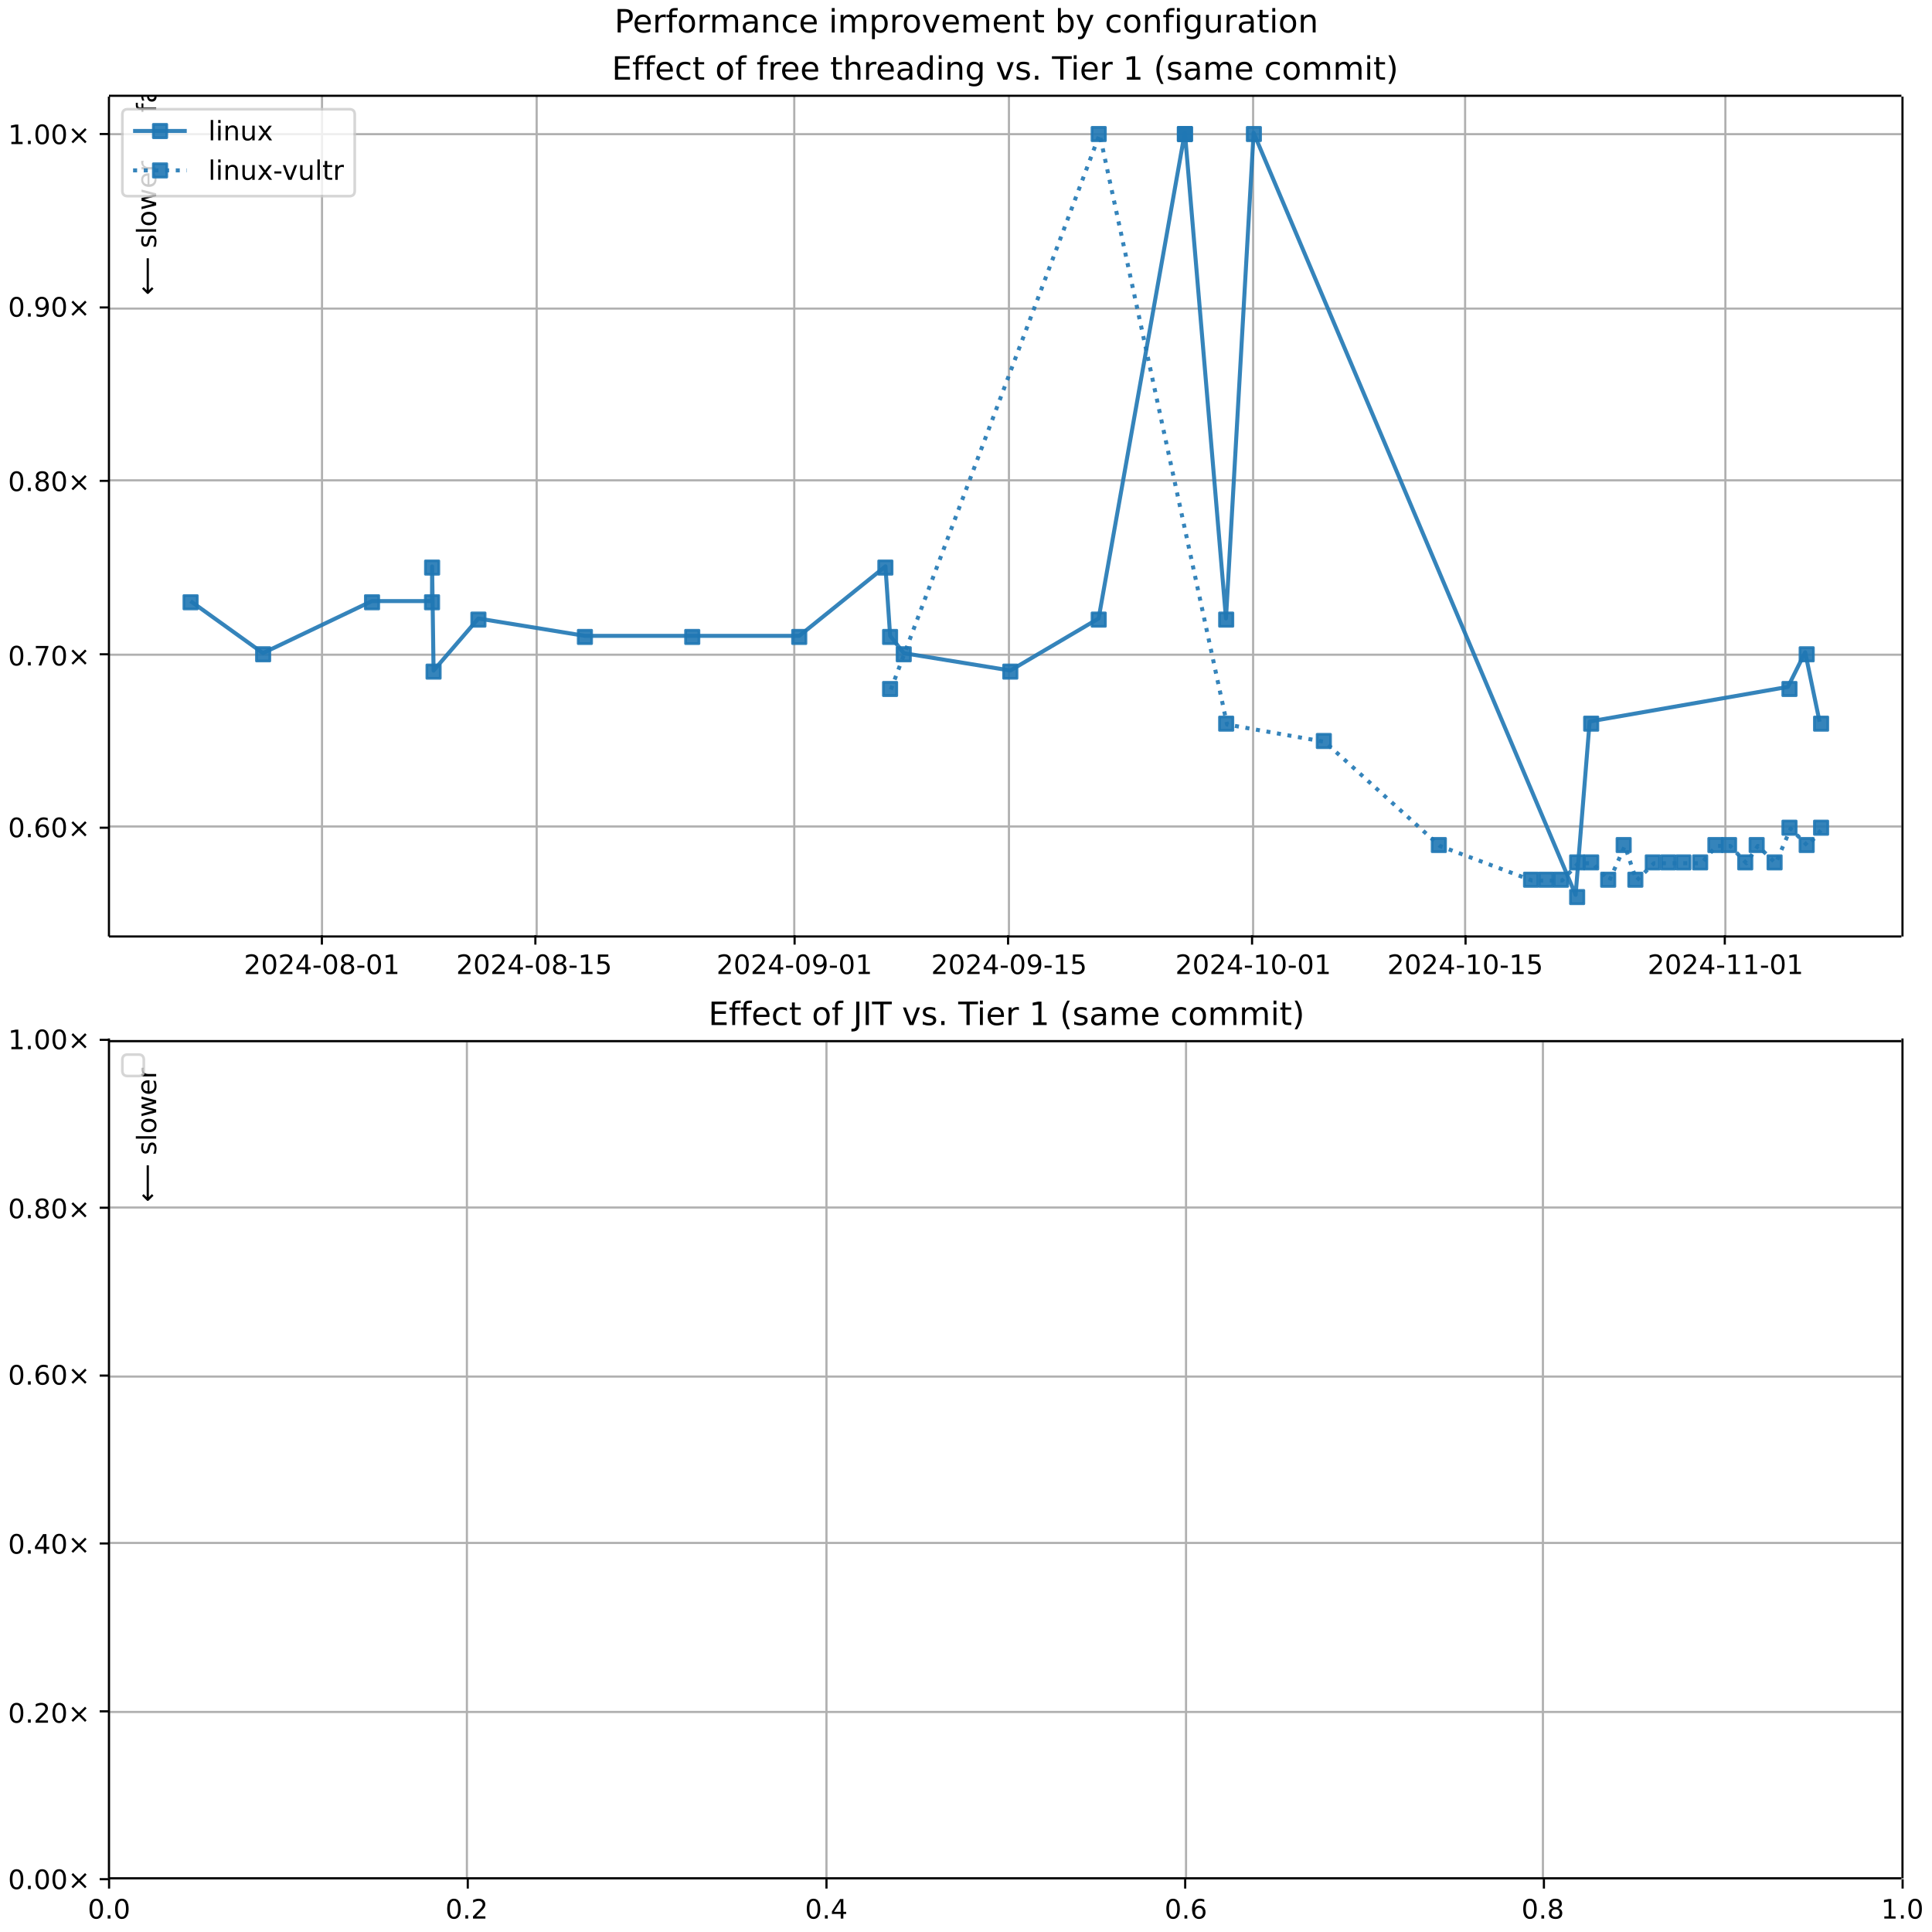
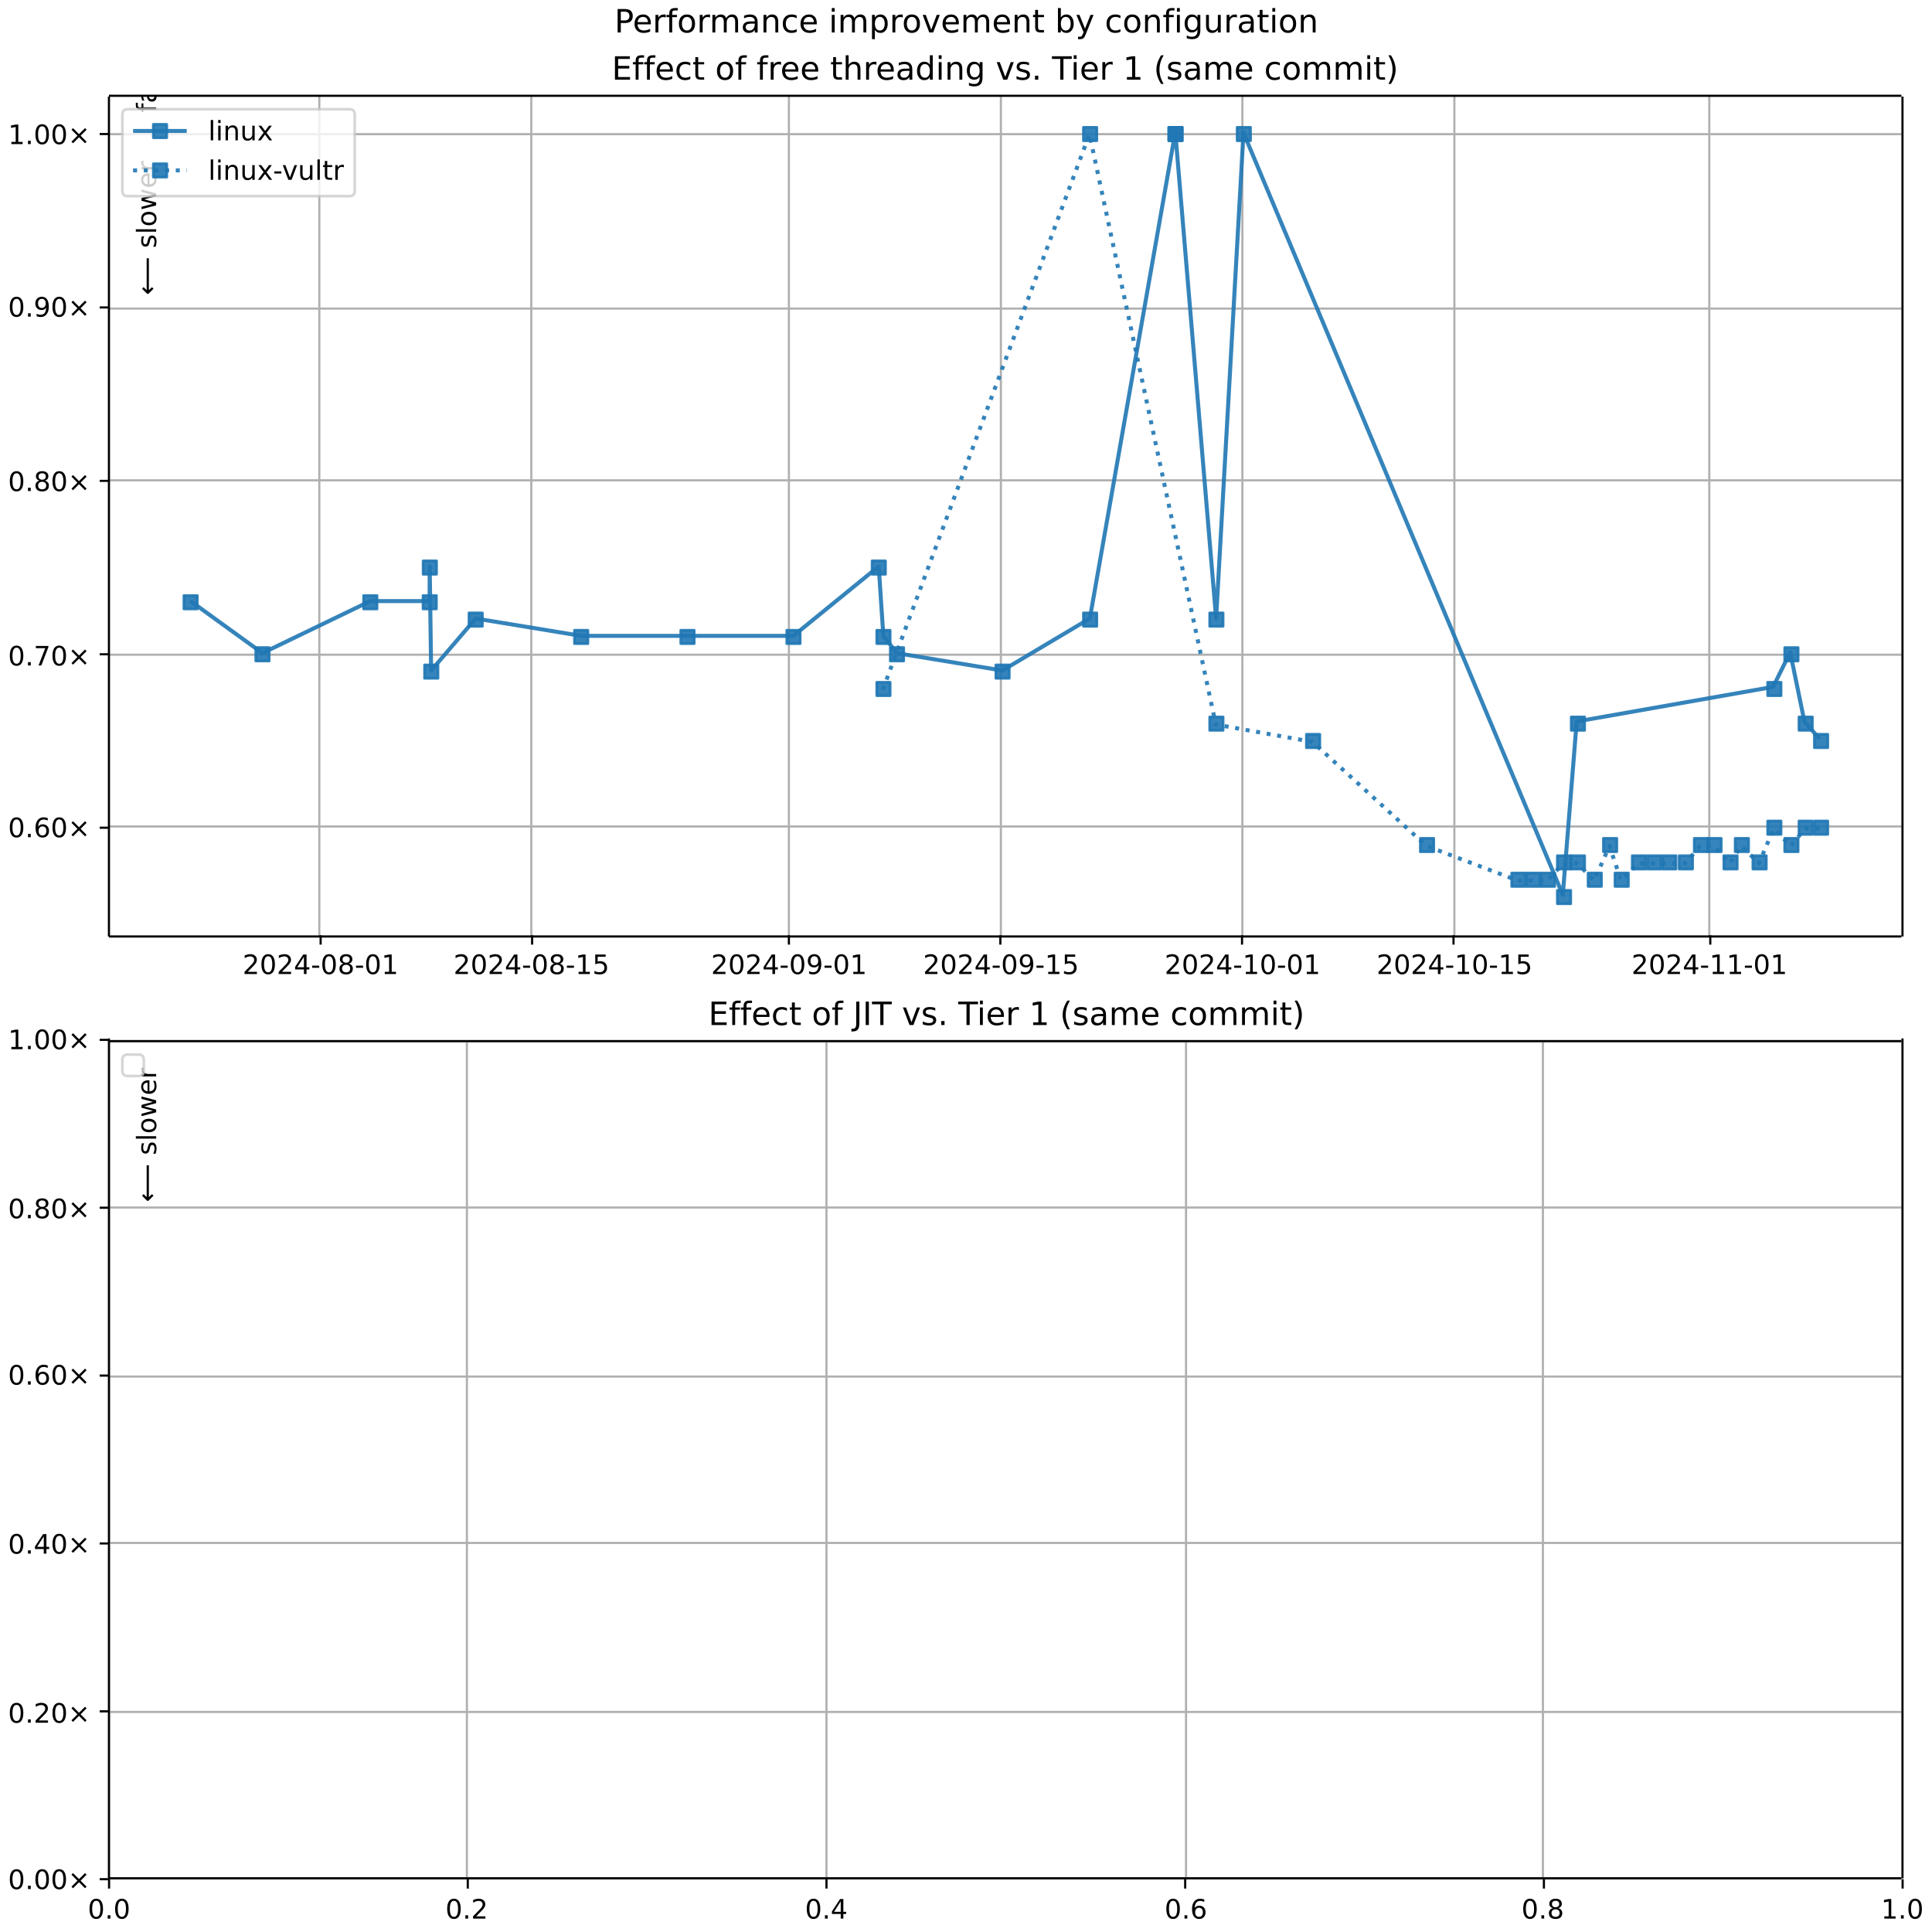
<svg xmlns="http://www.w3.org/2000/svg" xmlns:xlink="http://www.w3.org/1999/xlink" width="720pt" height="720pt" version="1.1" viewBox="0 0 720 720">
  <defs>
    <style type="text/css">*{stroke-linejoin: round; stroke-linecap: butt}</style>
  </defs>
  <path d="m0 720h720v-720h-720z" fill="#fff" />
  <path d="m40.6 349h668v-313h-668z" fill="#fff" />
-   <path d="m120 349v-313" clip-path="url(#d)" fill="none" stroke="#b0b0b0" stroke-linecap="square" stroke-width=".8" />
+   <path d="m119 349v-313" clip-path="url(#d)" fill="none" stroke="#b0b0b0" stroke-linecap="square" stroke-width=".8" />
  <defs>
    <path id="j" d="m0 0v3.5" stroke="#000" stroke-width=".8" />
  </defs>
-   <use x="119.955" y="348.529" stroke="#000000" stroke-width=".8" xlink:href="#j" />
-   <g transform="translate(90.9 363) scale(.1 -.1)">
+   <use x="119.493" y="348.529" stroke="#000000" stroke-width=".8" xlink:href="#j" />
+   <g transform="translate(90.4 363) scale(.1 -.1)">
    <defs>
      <path id="f" transform="scale(.0156)" d="m1228 531h2203v-531h-2962v531q359 372 979 998 621 627 780 809 303 340 423 576 121 236 121 464 0 372-261 606-261 235-680 235-297 0-627-103-329-103-704-313v638q381 153 712 231 332 78 607 78 725 0 1156-363 431-362 431-968 0-288-108-546-107-257-392-607-78-91-497-524-418-433-1181-1211z" />
      <path id="b" transform="scale(.0156)" d="m2034 4250q-487 0-733-480-245-479-245-1442 0-959 245-1439 246-480 733-480 491 0 736 480 246 480 246 1439 0 963-246 1442-245 480-736 480zm0 500q785 0 1199-621 414-620 414-1801 0-1178-414-1799-414-620-1199-620-784 0-1198 620-414 621-414 1799 0 1181 414 1801 414 621 1198 621z" />
      <path id="s" transform="scale(.0156)" d="m2419 4116-1594-2491h1594v2491zm-166 550h794v-3041h666v-525h-666v-1100h-628v1100h-2106v609l1940 2957z" />
      <path id="h" transform="scale(.0156)" d="m313 2009h1684v-512h-1684v512z" />
      <path id="y" transform="scale(.0156)" d="m2034 2216q-450 0-708-241-257-241-257-662 0-422 257-663 258-241 708-241t709 242q260 243 260 662 0 421-258 662-257 241-711 241zm-631 268q-406 100-633 378-226 279-226 679 0 559 398 884 399 325 1092 325 697 0 1094-325t397-884q0-400-227-679-226-278-629-378 456-106 710-416 255-309 255-755 0-679-414-1042-414-362-1186-362-771 0-1186 362-414 363-414 1042 0 446 256 755 257 310 713 416zm-231 997q0-362 226-565 227-203 636-203 407 0 636 203 230 203 230 565 0 363-230 566-229 203-636 203-409 0-636-203-226-203-226-566z" />
      <path id="g" transform="scale(.0156)" d="m794 531h1031v3560l-1122-225v575l1116 225h631v-4135h1031v-531h-2687v531z" />
    </defs>
    <use xlink:href="#f" />
    <use x="63.623" xlink:href="#b" />
    <use x="127.246" xlink:href="#f" />
    <use x="190.869" xlink:href="#s" />
    <use x="254.492" xlink:href="#h" />
    <use x="290.576" xlink:href="#b" />
    <use x="354.199" xlink:href="#y" />
    <use x="417.822" xlink:href="#h" />
    <use x="453.906" xlink:href="#b" />
    <use x="517.529" xlink:href="#g" />
  </g>
-   <path d="m200 349v-313" clip-path="url(#d)" fill="none" stroke="#b0b0b0" stroke-linecap="square" stroke-width=".8" />
-   <use x="199.515" y="348.529" stroke="#000000" stroke-width=".8" xlink:href="#j" />
-   <g transform="translate(170 363) scale(.1 -.1)">
+   <path d="m198 349v-313" clip-path="url(#d)" fill="none" stroke="#b0b0b0" stroke-linecap="square" stroke-width=".8" />
+   <use x="198.301" y="348.529" stroke="#000000" stroke-width=".8" xlink:href="#j" />
+   <g transform="translate(169 363) scale(.1 -.1)">
    <defs>
      <path id="ae" transform="scale(.0156)" d="m691 4666h2478v-532h-1900v-1143q137 47 274 70 138 23 276 23 781 0 1237-428 457-428 457-1159 0-753-469-1171-469-417-1322-417-294 0-599 50-304 50-629 150v635q281-153 581-228t634-75q541 0 856 284 316 284 316 772 0 487-316 771-315 285-856 285-253 0-505-56-251-56-513-175v2344z" />
    </defs>
    <use xlink:href="#f" />
    <use x="63.623" xlink:href="#b" />
    <use x="127.246" xlink:href="#f" />
    <use x="190.869" xlink:href="#s" />
    <use x="254.492" xlink:href="#h" />
    <use x="290.576" xlink:href="#b" />
    <use x="354.199" xlink:href="#y" />
    <use x="417.822" xlink:href="#h" />
    <use x="453.906" xlink:href="#g" />
    <use x="517.529" xlink:href="#ae" />
  </g>
-   <path d="m296 349v-313" clip-path="url(#d)" fill="none" stroke="#b0b0b0" stroke-linecap="square" stroke-width=".8" />
-   <use x="296.124" y="348.529" stroke="#000000" stroke-width=".8" xlink:href="#j" />
-   <g transform="translate(267 363) scale(.1 -.1)">
+   <path d="m294 349v-313" clip-path="url(#d)" fill="none" stroke="#b0b0b0" stroke-linecap="square" stroke-width=".8" />
+   <use x="293.996" y="348.529" stroke="#000000" stroke-width=".8" xlink:href="#j" />
+   <g transform="translate(265 363) scale(.1 -.1)">
    <defs>
      <path id="ac" transform="scale(.0156)" d="m703 97v575q238-113 481-172 244-59 479-59 625 0 954 420 330 420 377 1277-181-269-460-413-278-144-615-144-700 0-1108 423-408 424-408 1159 0 718 425 1152 425 435 1131 435 810 0 1236-621 427-620 427-1801 0-1103-524-1761-523-658-1407-658-238 0-482 47-243 47-506 141zm1256 1978q425 0 673 290 249 291 249 798 0 503-249 795-248 292-673 292t-673-292-248-795q0-507 248-798 248-290 673-290z" />
    </defs>
    <use xlink:href="#f" />
    <use x="63.623" xlink:href="#b" />
    <use x="127.246" xlink:href="#f" />
    <use x="190.869" xlink:href="#s" />
    <use x="254.492" xlink:href="#h" />
    <use x="290.576" xlink:href="#b" />
    <use x="354.199" xlink:href="#ac" />
    <use x="417.822" xlink:href="#h" />
    <use x="453.906" xlink:href="#b" />
    <use x="517.529" xlink:href="#g" />
  </g>
-   <path d="m376 349v-313" clip-path="url(#d)" fill="none" stroke="#b0b0b0" stroke-linecap="square" stroke-width=".8" />
-   <use x="375.684" y="348.529" stroke="#000000" stroke-width=".8" xlink:href="#j" />
-   <g transform="translate(347 363) scale(.1 -.1)">
+   <path d="m373 349v-313" clip-path="url(#d)" fill="none" stroke="#b0b0b0" stroke-linecap="square" stroke-width=".8" />
+   <use x="372.804" y="348.529" stroke="#000000" stroke-width=".8" xlink:href="#j" />
+   <g transform="translate(344 363) scale(.1 -.1)">
    <use xlink:href="#f" />
    <use x="63.623" xlink:href="#b" />
    <use x="127.246" xlink:href="#f" />
    <use x="190.869" xlink:href="#s" />
    <use x="254.492" xlink:href="#h" />
    <use x="290.576" xlink:href="#b" />
    <use x="354.199" xlink:href="#ac" />
    <use x="417.822" xlink:href="#h" />
    <use x="453.906" xlink:href="#g" />
    <use x="517.529" xlink:href="#ae" />
  </g>
-   <path d="m467 349v-313" clip-path="url(#d)" fill="none" stroke="#b0b0b0" stroke-linecap="square" stroke-width=".8" />
-   <use x="466.61" y="348.529" stroke="#000000" stroke-width=".8" xlink:href="#j" />
-   <g transform="translate(438 363) scale(.1 -.1)">
+   <path d="m463 349v-313" clip-path="url(#d)" fill="none" stroke="#b0b0b0" stroke-linecap="square" stroke-width=".8" />
+   <use x="462.87" y="348.529" stroke="#000000" stroke-width=".8" xlink:href="#j" />
+   <g transform="translate(434 363) scale(.1 -.1)">
    <use xlink:href="#f" />
    <use x="63.623" xlink:href="#b" />
    <use x="127.246" xlink:href="#f" />
    <use x="190.869" xlink:href="#s" />
    <use x="254.492" xlink:href="#h" />
    <use x="290.576" xlink:href="#g" />
    <use x="354.199" xlink:href="#b" />
    <use x="417.822" xlink:href="#h" />
    <use x="453.906" xlink:href="#b" />
    <use x="517.529" xlink:href="#g" />
  </g>
-   <path d="m546 349v-313" clip-path="url(#d)" fill="none" stroke="#b0b0b0" stroke-linecap="square" stroke-width=".8" />
-   <use x="546.17" y="348.529" stroke="#000000" stroke-width=".8" xlink:href="#j" />
-   <g transform="translate(517 363) scale(.1 -.1)">
+   <path d="m542 349v-313" clip-path="url(#d)" fill="none" stroke="#b0b0b0" stroke-linecap="square" stroke-width=".8" />
+   <use x="541.678" y="348.529" stroke="#000000" stroke-width=".8" xlink:href="#j" />
+   <g transform="translate(513 363) scale(.1 -.1)">
    <use xlink:href="#f" />
    <use x="63.623" xlink:href="#b" />
    <use x="127.246" xlink:href="#f" />
    <use x="190.869" xlink:href="#s" />
    <use x="254.492" xlink:href="#h" />
    <use x="290.576" xlink:href="#g" />
    <use x="354.199" xlink:href="#b" />
    <use x="417.822" xlink:href="#h" />
    <use x="453.906" xlink:href="#g" />
    <use x="517.529" xlink:href="#ae" />
  </g>
-   <path d="m643 349v-313" clip-path="url(#d)" fill="none" stroke="#b0b0b0" stroke-linecap="square" stroke-width=".8" />
-   <use x="642.778" y="348.529" stroke="#000000" stroke-width=".8" xlink:href="#j" />
-   <g transform="translate(614 363) scale(.1 -.1)">
+   <path d="m637 349v-313" clip-path="url(#d)" fill="none" stroke="#b0b0b0" stroke-linecap="square" stroke-width=".8" />
+   <use x="637.373" y="348.529" stroke="#000000" stroke-width=".8" xlink:href="#j" />
+   <g transform="translate(608 363) scale(.1 -.1)">
    <use xlink:href="#f" />
    <use x="63.623" xlink:href="#b" />
    <use x="127.246" xlink:href="#f" />
    <use x="190.869" xlink:href="#s" />
    <use x="254.492" xlink:href="#h" />
    <use x="290.576" xlink:href="#g" />
    <use x="354.199" xlink:href="#g" />
    <use x="417.822" xlink:href="#h" />
    <use x="453.906" xlink:href="#b" />
    <use x="517.529" xlink:href="#g" />
  </g>
  <path d="m40.6 308h668" clip-path="url(#d)" fill="none" stroke="#b0b0b0" stroke-linecap="square" stroke-width=".8" />
  <defs>
    <path id="l" d="m0 0h-3.5" stroke="#000" stroke-width=".8" />
  </defs>
  <use x="40.646" y="308.46" stroke="#000000" stroke-width=".8" xlink:href="#l" />
  <g transform="translate(3 312) scale(.1 -.1)">
    <defs>
      <path id="c" transform="scale(.0156)" d="m684 794h660v-794h-660v794z" />
      <path id="ad" transform="scale(.0156)" d="m2113 2584q-425 0-674-291-248-290-248-796 0-503 248-796 249-292 674-292t673 292q248 293 248 796 0 506-248 796-248 291-673 291zm1253 1979v-575q-238 112-480 171-242 60-480 60-625 0-955-422-329-422-376-1275 184 272 462 417 279 145 613 145 703 0 1111-427 408-426 408-1160 0-719-425-1154-425-434-1131-434-810 0-1238 620-428 621-428 1799 0 1106 525 1764t1409 658q238 0 480-47t505-140z" />
      <path id="m" transform="scale(.0156)" d="m4488 3438-1429-1435 1429-1428-372-378-1435 1434-1434-1434-369 378 1425 1428-1425 1435 369 378 1434-1435 1435 1435 372-378z" />
    </defs>
    <use xlink:href="#b" />
    <use x="63.623" xlink:href="#c" />
    <use x="95.41" xlink:href="#ad" />
    <use x="159.033" xlink:href="#b" />
    <use x="222.656" xlink:href="#m" />
  </g>
  <path d="m40.6 244h668" clip-path="url(#d)" fill="none" stroke="#b0b0b0" stroke-linecap="square" stroke-width=".8" />
  <use x="40.646" y="243.833" stroke="#000000" stroke-width=".8" xlink:href="#l" />
  <g transform="translate(3 248) scale(.1 -.1)">
    <defs>
      <path id="av" transform="scale(.0156)" d="m525 4666h3e3v-269l-1694-4397h-659l1594 4134h-2241v532z" />
    </defs>
    <use xlink:href="#b" />
    <use x="63.623" xlink:href="#c" />
    <use x="95.41" xlink:href="#av" />
    <use x="159.033" xlink:href="#b" />
    <use x="222.656" xlink:href="#m" />
  </g>
  <path d="m40.6 179h668" clip-path="url(#d)" fill="none" stroke="#b0b0b0" stroke-linecap="square" stroke-width=".8" />
  <use x="40.646" y="179.205" stroke="#000000" stroke-width=".8" xlink:href="#l" />
  <g transform="translate(3 183) scale(.1 -.1)">
    <use xlink:href="#b" />
    <use x="63.623" xlink:href="#c" />
    <use x="95.41" xlink:href="#y" />
    <use x="159.033" xlink:href="#b" />
    <use x="222.656" xlink:href="#m" />
  </g>
  <path d="m40.6 115h668" clip-path="url(#d)" fill="none" stroke="#b0b0b0" stroke-linecap="square" stroke-width=".8" />
  <use x="40.646" y="114.578" stroke="#000000" stroke-width=".8" xlink:href="#l" />
  <g transform="translate(3 118) scale(.1 -.1)">
    <use xlink:href="#b" />
    <use x="63.623" xlink:href="#c" />
    <use x="95.41" xlink:href="#ac" />
    <use x="159.033" xlink:href="#b" />
    <use x="222.656" xlink:href="#m" />
  </g>
  <path d="m40.6 50h668" clip-path="url(#d)" fill="none" stroke="#b0b0b0" stroke-linecap="square" stroke-width=".8" />
  <use x="40.646" y="49.951" stroke="#000000" stroke-width=".8" xlink:href="#l" />
  <g transform="translate(3 53.7) scale(.1 -.1)">
    <use xlink:href="#g" />
    <use x="63.623" xlink:href="#c" />
    <use x="95.41" xlink:href="#b" />
    <use x="159.033" xlink:href="#b" />
    <use x="222.656" xlink:href="#m" />
  </g>
-   <path d="m71 224 27 19.4 40.6-19.4h22.4l0.036-12.9 0.541 38.8 16.7-19.4 39.7 6.46h40 39.9l32.1-25.9 1.75 25.9 5.1 6.46 39.7 6.46 32.9-19.4 32.1-181h0.06l15.3 181 10.3-181 120 284 5.23-64.6 73.9-12.9 6.42-12.9 5.37 25.9" clip-path="url(#d)" fill="none" stroke="#1f77b4" stroke-linecap="square" stroke-opacity=".9" stroke-width="1.5" />
+   <path d="m71 224 26.8 19.4 40.2-19.4h22.1l0.036-12.9 0.536 38.8 16.6-19.4 39.3 6.46h39.6 39.5l31.8-25.9 1.73 25.9 5.05 6.46 39.3 6.46 32.6-19.4 31.8-181h0.059l15.2 181 10.2-181 119 284 5.18-64.6 73.2-12.9 6.36-12.9 5.32 25.9 5.74 6.46" clip-path="url(#d)" fill="none" stroke="#1f77b4" stroke-linecap="square" stroke-opacity=".9" stroke-width="1.5" />
  <defs>
    <path id="a" d="m-2.5 2.5h5v-5h-5z" stroke="#1f77b4" stroke-opacity=".9" />
  </defs>
  <g clip-path="url(#d)" fill="#1f77b4" fill-opacity=".9" stroke="#1f77b4" stroke-opacity=".9">
    <use x="71.027" y="224.444" xlink:href="#a" />
-     <use x="98.067" y="243.833" xlink:href="#a" />
-     <use x="138.645" y="224.444" xlink:href="#a" />
-     <use x="161.002" y="224.444" xlink:href="#a" />
-     <use x="161.038" y="211.519" xlink:href="#a" />
-     <use x="161.579" y="250.295" xlink:href="#a" />
-     <use x="178.288" y="230.907" xlink:href="#a" />
-     <use x="217.977" y="237.37" xlink:href="#a" />
-     <use x="257.98" y="237.37" xlink:href="#a" />
-     <use x="297.849" y="237.37" xlink:href="#a" />
-     <use x="329.953" y="211.519" xlink:href="#a" />
-     <use x="331.702" y="237.37" xlink:href="#a" />
-     <use x="336.799" y="243.833" xlink:href="#a" />
-     <use x="376.512" y="250.295" xlink:href="#a" />
-     <use x="409.457" y="230.907" xlink:href="#a" />
-     <use x="441.555" y="49.951" xlink:href="#a" />
-     <use x="441.614" y="49.951" xlink:href="#a" />
-     <use x="456.963" y="230.907" xlink:href="#a" />
-     <use x="467.284" y="49.951" xlink:href="#a" />
-     <use x="587.755" y="334.311" xlink:href="#a" />
-     <use x="592.984" y="269.684" xlink:href="#a" />
-     <use x="666.884" y="256.758" xlink:href="#a" />
-     <use x="673.3" y="243.833" xlink:href="#a" />
-     <use x="678.666" y="269.684" xlink:href="#a" />
+     <use x="97.811" y="243.833" xlink:href="#a" />
+     <use x="138.005" y="224.444" xlink:href="#a" />
+     <use x="160.151" y="224.444" xlink:href="#a" />
+     <use x="160.187" y="211.519" xlink:href="#a" />
+     <use x="160.723" y="250.295" xlink:href="#a" />
+     <use x="177.274" y="230.907" xlink:href="#a" />
+     <use x="216.588" y="237.37" xlink:href="#a" />
+     <use x="256.212" y="237.37" xlink:href="#a" />
+     <use x="295.705" y="237.37" xlink:href="#a" />
+     <use x="327.505" y="211.519" xlink:href="#a" />
+     <use x="329.238" y="237.37" xlink:href="#a" />
+     <use x="334.287" y="243.833" xlink:href="#a" />
+     <use x="373.624" y="250.295" xlink:href="#a" />
+     <use x="406.257" y="230.907" xlink:href="#a" />
+     <use x="438.052" y="49.951" xlink:href="#a" />
+     <use x="438.111" y="49.951" xlink:href="#a" />
+     <use x="453.315" y="230.907" xlink:href="#a" />
+     <use x="463.538" y="49.951" xlink:href="#a" />
+     <use x="582.871" y="334.311" xlink:href="#a" />
+     <use x="588.05" y="269.684" xlink:href="#a" />
+     <use x="661.251" y="256.758" xlink:href="#a" />
+     <use x="667.606" y="243.833" xlink:href="#a" />
+     <use x="672.922" y="269.684" xlink:href="#a" />
+     <use x="678.666" y="276.146" xlink:href="#a" />
  </g>
  <g stroke="#1f77b4" stroke-opacity=".9">
-     <path d="m332 257 77.8-207 47.5 220 36.4 6.46 42.9 38.8 34.4 12.9h5.61 5.53l6.04-6.46h5.23l6.34 6.46 5.78-12.9 4.36 12.9 6.49-6.46h5.74 5.67 6.23l5.68-6.46h5.1l6.02 6.46 4.26-6.46 6.68 6.46 5.55-12.9 6.42 6.46 5.37-6.46" clip-path="url(#d)" fill="none" stroke-dasharray="1.5,2.475" stroke-width="1.5" />
+     <path d="m329 257 77-207 47.1 220 36 6.46 42.5 38.8 34 12.9h5.56 5.48l5.98-6.46h5.18l6.28 6.46 5.72-12.9 4.32 12.9 6.43-6.46h5.69 5.62 6.18l5.63-6.46h5.05l5.97 6.46 4.22-6.46 6.61 6.46 5.49-12.9 6.36 6.46 5.32-6.46h5.74" clip-path="url(#d)" fill="none" stroke-dasharray="1.5,2.475" stroke-width="1.5" />
    <g clip-path="url(#d)" fill="#1f77b4" fill-opacity=".9">
-       <use x="331.702" y="256.758" xlink:href="#a" />
-       <use x="409.457" y="49.951" xlink:href="#a" />
-       <use x="456.963" y="269.684" xlink:href="#a" />
-       <use x="493.354" y="276.146" xlink:href="#a" />
-       <use x="536.215" y="314.923" xlink:href="#a" />
-       <use x="570.579" y="327.848" xlink:href="#a" />
-       <use x="576.19" y="327.848" xlink:href="#a" />
-       <use x="581.719" y="327.848" xlink:href="#a" />
-       <use x="587.755" y="321.386" xlink:href="#a" />
-       <use x="592.984" y="321.386" xlink:href="#a" />
-       <use x="599.32" y="327.848" xlink:href="#a" />
-       <use x="605.095" y="314.923" xlink:href="#a" />
-       <use x="609.451" y="327.848" xlink:href="#a" />
-       <use x="615.945" y="321.386" xlink:href="#a" />
-       <use x="621.688" y="321.386" xlink:href="#a" />
-       <use x="627.361" y="321.386" xlink:href="#a" />
-       <use x="633.596" y="321.386" xlink:href="#a" />
-       <use x="639.276" y="314.923" xlink:href="#a" />
-       <use x="644.375" y="314.923" xlink:href="#a" />
-       <use x="650.399" y="321.386" xlink:href="#a" />
-       <use x="654.662" y="314.923" xlink:href="#a" />
-       <use x="661.338" y="321.386" xlink:href="#a" />
-       <use x="666.884" y="308.46" xlink:href="#a" />
-       <use x="673.3" y="314.923" xlink:href="#a" />
+       <use x="329.238" y="256.758" xlink:href="#a" />
+       <use x="406.257" y="49.951" xlink:href="#a" />
+       <use x="453.315" y="269.684" xlink:href="#a" />
+       <use x="489.361" y="276.146" xlink:href="#a" />
+       <use x="531.817" y="314.923" xlink:href="#a" />
+       <use x="565.857" y="327.848" xlink:href="#a" />
+       <use x="571.415" y="327.848" xlink:href="#a" />
+       <use x="576.892" y="327.848" xlink:href="#a" />
+       <use x="582.871" y="321.386" xlink:href="#a" />
+       <use x="588.05" y="321.386" xlink:href="#a" />
+       <use x="594.326" y="327.848" xlink:href="#a" />
+       <use x="600.046" y="314.923" xlink:href="#a" />
+       <use x="604.361" y="327.848" xlink:href="#a" />
+       <use x="610.793" y="321.386" xlink:href="#a" />
+       <use x="616.482" y="321.386" xlink:href="#a" />
+       <use x="622.102" y="321.386" xlink:href="#a" />
+       <use x="628.278" y="321.386" xlink:href="#a" />
+       <use x="633.905" y="314.923" xlink:href="#a" />
+       <use x="638.955" y="314.923" xlink:href="#a" />
+       <use x="644.922" y="321.386" xlink:href="#a" />
+       <use x="649.145" y="314.923" xlink:href="#a" />
+       <use x="655.757" y="321.386" xlink:href="#a" />
+       <use x="661.251" y="308.46" xlink:href="#a" />
+       <use x="667.606" y="314.923" xlink:href="#a" />
+       <use x="672.922" y="308.46" xlink:href="#a" />
      <use x="678.666" y="308.46" xlink:href="#a" />
    </g>
  </g>
  <path d="m40.6 349v-313" fill="none" stroke="#000" stroke-linecap="square" stroke-width=".8" />
  <path d="m709 349v-313" fill="none" stroke="#000" stroke-linecap="square" stroke-width=".8" />
  <path d="m40.6 349h668" fill="none" stroke="#000" stroke-linecap="square" stroke-width=".8" />
  <path d="m40.6 35.7h668" fill="none" stroke="#000" stroke-linecap="square" stroke-width=".8" />
  <g clip-path="url(#d)">
    <g transform="translate(58.2 42) rotate(-90) scale(.1 -.1)">
      <defs>
        <path id="n" transform="scale(.0156)" d="m2375 4863v-479h-550q-309 0-430-125-120-125-120-450v-309h947v-447h-947v-3053h-578v3053h-550v447h550v244q0 584 272 851 272 268 862 268h544z" />
        <path id="v" transform="scale(.0156)" d="m2194 1759q-697 0-966-159t-269-544q0-306 202-486 202-179 548-179 479 0 768 339t289 901v128h-572zm1147 238v-2e3h-575v531q-197-318-491-470t-719-152q-537 0-855 302-317 302-317 808 0 590 395 890 396 300 1180 300h807v57q0 397-261 614t-733 217q-300 0-585-72-284-72-546-216v532q315 122 612 182 297 61 578 61 760 0 1135-394 375-393 375-1193z" />
        <path id="t" transform="scale(.0156)" d="m2834 3397v-544q-243 125-506 187-262 63-544 63-428 0-642-131t-214-394q0-200 153-314t616-217l197-44q612-131 870-370t258-667q0-488-386-773-386-284-1061-284-281 0-586 55t-642 164v594q319-166 628-249 309-82 613-82 406 0 624 139 219 139 219 392 0 234-158 359-157 125-692 241l-200 47q-534 112-772 345-237 233-237 639 0 494 350 762 350 269 994 269 318 0 599-47 282-46 519-140z" />
        <path id="o" transform="scale(.0156)" d="m1172 4494v-994h1184v-447h-1184v-1900q0-428 117-550t477-122h590v-481h-590q-666 0-919 248-253 249-253 905v1900h-422v447h422v994h578z" />
        <path id="e" transform="scale(.0156)" d="m3597 1894v-281h-2644q38-594 358-905t892-311q331 0 642 81t618 244v-544q-310-131-635-200t-659-69q-838 0-1327 487-489 488-489 1320 0 859 464 1363 464 505 1252 505 706 0 1117-455 411-454 411-1235zm-575 169q-6 471-264 752-258 282-683 282-481 0-770-272t-333-766l2050 4z" />
        <path id="k" transform="scale(.0156)" d="m2631 2963q-97 56-211 82-114 27-251 27-488 0-749-317t-261-911v-1844h-578v3500h578v-544q182 319 472 473 291 155 707 155 59 0 131-8 72-7 159-23l3-590z" />
        <path id="al" transform="scale(.0156)" d="m8863 2147v-281l-1229-1228-375 375 729 728h-7622v531h7622l-729 728 375 375 1229-1228z" />
      </defs>
      <use xlink:href="#n" />
      <use x="35.205" xlink:href="#v" />
      <use x="96.484" xlink:href="#t" />
      <use x="148.584" xlink:href="#o" />
      <use x="187.793" xlink:href="#e" />
      <use x="249.316" xlink:href="#k" />
      <use x="290.43" xlink:href="#DejaVuSans-20" />
      <use x="322.217" xlink:href="#al" />
    </g>
  </g>
  <g clip-path="url(#d)">
    <g transform="translate(58.2 110) rotate(-90) scale(.1 -.1)">
      <defs>
        <path id="am" transform="scale(.0156)" d="m313 1866v281l1228 1228 375-375-728-728h7621v-531h-7621l728-728-375-375-1228 1228z" />
        <path id="x" transform="scale(.0156)" d="m603 4863h575v-4863h-575v4863z" />
        <path id="p" transform="scale(.0156)" d="m1959 3097q-462 0-731-361t-269-989 267-989q268-361 733-361 460 0 728 362 269 363 269 988 0 622-269 986-268 364-728 364zm0 487q750 0 1178-488 429-487 429-1349 0-859-429-1349-428-489-1178-489-753 0-1180 489-426 490-426 1349 0 862 426 1349 427 488 1180 488z" />
        <path id="ag" transform="scale(.0156)" d="m269 3500h575l719-2731 715 2731h678l719-2731 716 2731h575l-916-3500h-678l-753 2869-756-2869h-679l-915 3500z" />
      </defs>
      <use xlink:href="#am" />
      <use x="143.359" xlink:href="#DejaVuSans-20" />
      <use x="175.146" xlink:href="#t" />
      <use x="227.246" xlink:href="#x" />
      <use x="255.029" xlink:href="#p" />
      <use x="316.211" xlink:href="#ag" />
      <use x="397.998" xlink:href="#e" />
      <use x="459.521" xlink:href="#k" />
    </g>
  </g>
  <g transform="translate(228 29.7) scale(.12 -.12)">
    <defs>
      <path id="ai" transform="scale(.0156)" d="m628 4666h2950v-532h-2319v-1381h2222v-531h-2222v-1691h2375v-531h-3006v4666z" />
      <path id="w" transform="scale(.0156)" d="m3122 3366v-538q-244 135-489 202t-495 67q-560 0-870-355-309-354-309-995t309-996q310-354 870-354 250 0 495 67t489 202v-532q-241-112-499-168-257-57-548-57-791 0-1257 497-465 497-465 1341 0 856 470 1346 471 491 1290 491 265 0 518-55 253-54 491-163z" />
      <path id="ap" transform="scale(.0156)" d="m3513 2113v-2113h-575v2094q0 497-194 743-194 247-581 247-466 0-735-297-269-296-269-809v-1978h-578v4863h578v-1907q207 316 486 472 280 156 646 156 603 0 912-373 310-373 310-1098z" />
      <path id="aq" transform="scale(.0156)" d="m2906 2969v1894h575v-4863h-575v525q-181-312-458-464-276-152-664-152-634 0-1033 506-398 507-398 1332t398 1331q399 506 1033 506 388 0 664-152 277-151 458-463zm-1959-1222q0-634 261-995t717-361 718 361q263 361 263 995t-263 995q-262 361-718 361t-717-361-261-995z" />
      <path id="q" transform="scale(.0156)" d="m603 3500h575v-3500h-575v3500zm0 1363h575v-729h-575v729z" />
      <path id="u" transform="scale(.0156)" d="m3513 2113v-2113h-575v2094q0 497-194 743-194 247-581 247-466 0-735-297-269-296-269-809v-1978h-578v3500h578v-544q207 316 486 472 280 156 646 156 603 0 912-373 310-373 310-1098z" />
      <path id="ah" transform="scale(.0156)" d="m2906 1791q0 625-258 968-257 344-723 344-462 0-720-344-258-343-258-968 0-622 258-966t720-344q466 0 723 344 258 344 258 966zm575-1357q0-893-397-1329-396-436-1215-436-303 0-572 45t-522 139v559q253-137 500-202 247-66 503-66 566 0 847 295t281 892v285q-178-310-456-463t-666-153q-643 0-1037 490-394 491-394 1301 0 812 394 1302 394 491 1037 491 388 0 666-153t456-462v531h575v-3066z" />
      <path id="z" transform="scale(.0156)" d="m191 3500h609l1094-2937 1094 2937h609l-1313-3500h-781l-1312 3500z" />
      <path id="ab" transform="scale(.0156)" d="m-19 4666h3947v-532h-1656v-4134h-634v4134h-1657v532z" />
      <path id="ak" transform="scale(.0156)" d="m1984 4856q-418-718-622-1422-203-703-203-1425 0-721 205-1429t620-1424h-500q-468 735-701 1444t-233 1409q0 697 231 1403 232 707 703 1444h500z" />
      <path id="r" transform="scale(.0156)" d="m3328 2828q216 388 516 572t706 184q547 0 844-383 297-382 297-1088v-2113h-578v2094q0 503-179 746-178 244-543 244-447 0-707-297-259-296-259-809v-1978h-578v2094q0 506-178 748t-550 242q-441 0-701-298-259-298-259-808v-1978h-578v3500h578v-544q197 322 472 475t653 153q382 0 649-194 267-193 395-562z" />
      <path id="aj" transform="scale(.0156)" d="m513 4856h500q468-737 701-1444 233-706 233-1403 0-700-233-1409t-701-1444h-500q415 716 620 1424t205 1429q0 722-205 1425-205 704-620 1422z" />
    </defs>
    <use xlink:href="#ai" />
    <use x="63.184" xlink:href="#n" />
    <use x="98.389" xlink:href="#n" />
    <use x="133.594" xlink:href="#e" />
    <use x="195.117" xlink:href="#w" />
    <use x="250.098" xlink:href="#o" />
    <use x="289.307" xlink:href="#DejaVuSans-20" />
    <use x="321.094" xlink:href="#p" />
    <use x="382.275" xlink:href="#n" />
    <use x="417.48" xlink:href="#DejaVuSans-20" />
    <use x="449.268" xlink:href="#n" />
    <use x="484.473" xlink:href="#k" />
    <use x="523.336" xlink:href="#e" />
    <use x="584.859" xlink:href="#e" />
    <use x="646.383" xlink:href="#DejaVuSans-20" />
    <use x="678.17" xlink:href="#o" />
    <use x="717.379" xlink:href="#ap" />
    <use x="780.758" xlink:href="#k" />
    <use x="819.621" xlink:href="#e" />
    <use x="881.145" xlink:href="#v" />
    <use x="942.424" xlink:href="#aq" />
    <use x="1005.9" xlink:href="#q" />
    <use x="1033.684" xlink:href="#u" />
    <use x="1097.062" xlink:href="#ah" />
    <use x="1160.539" xlink:href="#DejaVuSans-20" />
    <use x="1192.326" xlink:href="#z" />
    <use x="1251.506" xlink:href="#t" />
    <use x="1303.605" xlink:href="#c" />
    <use x="1335.393" xlink:href="#DejaVuSans-20" />
    <use x="1367.18" xlink:href="#ab" />
    <use x="1425.139" xlink:href="#q" />
    <use x="1452.922" xlink:href="#e" />
    <use x="1514.445" xlink:href="#k" />
    <use x="1555.559" xlink:href="#DejaVuSans-20" />
    <use x="1587.346" xlink:href="#g" />
    <use x="1650.969" xlink:href="#DejaVuSans-20" />
    <use x="1682.756" xlink:href="#ak" />
    <use x="1721.77" xlink:href="#t" />
    <use x="1773.869" xlink:href="#v" />
    <use x="1835.148" xlink:href="#r" />
    <use x="1932.561" xlink:href="#e" />
    <use x="1994.084" xlink:href="#DejaVuSans-20" />
    <use x="2025.871" xlink:href="#w" />
    <use x="2080.852" xlink:href="#p" />
    <use x="2142.033" xlink:href="#r" />
    <use x="2239.445" xlink:href="#r" />
    <use x="2336.857" xlink:href="#q" />
    <use x="2364.641" xlink:href="#o" />
    <use x="2403.85" xlink:href="#aj" />
  </g>
  <path d="m47.6 73.1h82.6q2 0 2-2v-28.4q0-2-2-2h-82.6q-2 0-2 2v28.4q0 2 2 2z" fill="#fff" opacity=".8" stroke="#ccc" />
  <path d="m49.6 48.8h10 10" fill="none" stroke="#1f77b4" stroke-linecap="square" stroke-opacity=".9" stroke-width="1.5" />
  <use x="59.646" y="48.831" fill="#1f77b4" fill-opacity=".9" stroke="#1f77b4" stroke-opacity=".9" xlink:href="#a" />
  <g transform="translate(77.6 52.3) scale(.1 -.1)">
    <defs>
      <path id="aa" transform="scale(.0156)" d="m544 1381v2119h575v-2097q0-497 193-746 194-248 582-248 465 0 735 297 271 297 271 810v1984h575v-3500h-575v538q-209-319-486-474-276-155-642-155-603 0-916 375-312 375-312 1097zm1447 2203z" />
      <path id="af" transform="scale(.0156)" d="m3513 3500-1266-1703 1331-1797h-678l-1019 1375-1018-1375h-679l1360 1831-1244 1669h678l928-1247 928 1247h679z" />
    </defs>
    <use xlink:href="#x" />
    <use x="27.783" xlink:href="#q" />
    <use x="55.566" xlink:href="#u" />
    <use x="118.945" xlink:href="#aa" />
    <use x="182.324" xlink:href="#af" />
  </g>
  <path d="m49.6 63.5h10 10" fill="none" stroke="#1f77b4" stroke-dasharray="1.5,2.475" stroke-opacity=".9" stroke-width="1.5" />
  <use x="59.646" y="63.509" fill="#1f77b4" fill-opacity=".9" stroke="#1f77b4" stroke-opacity=".9" xlink:href="#a" />
  <g transform="translate(77.6 67) scale(.1 -.1)">
    <use xlink:href="#x" />
    <use x="27.783" xlink:href="#q" />
    <use x="55.566" xlink:href="#u" />
    <use x="118.945" xlink:href="#aa" />
    <use x="182.324" xlink:href="#af" />
    <use x="241.504" xlink:href="#h" />
    <use x="274.963" xlink:href="#z" />
    <use x="334.143" xlink:href="#aa" />
    <use x="397.521" xlink:href="#x" />
    <use x="425.305" xlink:href="#o" />
    <use x="464.514" xlink:href="#k" />
  </g>
  <path d="m40.6 700h668v-313h-668z" fill="#fff" />
  <path d="m40.6 700v-313" clip-path="url(#i)" fill="none" stroke="#b0b0b0" stroke-linecap="square" stroke-width=".8" />
  <use x="40.646" y="700.322" stroke="#000000" stroke-width=".8" xlink:href="#j" />
  <g transform="translate(32.7 715) scale(.1 -.1)">
    <use xlink:href="#b" />
    <use x="63.623" xlink:href="#c" />
    <use x="95.41" xlink:href="#b" />
  </g>
  <path d="m174 700v-313" clip-path="url(#i)" fill="none" stroke="#b0b0b0" stroke-linecap="square" stroke-width=".8" />
  <use x="174.326" y="700.322" stroke="#000000" stroke-width=".8" xlink:href="#j" />
  <g transform="translate(166 715) scale(.1 -.1)">
    <use xlink:href="#b" />
    <use x="63.623" xlink:href="#c" />
    <use x="95.41" xlink:href="#f" />
  </g>
  <path d="m308 700v-313" clip-path="url(#i)" fill="none" stroke="#b0b0b0" stroke-linecap="square" stroke-width=".8" />
  <use x="308.007" y="700.322" stroke="#000000" stroke-width=".8" xlink:href="#j" />
  <g transform="translate(300 715) scale(.1 -.1)">
    <use xlink:href="#b" />
    <use x="63.623" xlink:href="#c" />
    <use x="95.41" xlink:href="#s" />
  </g>
  <path d="m442 700v-313" clip-path="url(#i)" fill="none" stroke="#b0b0b0" stroke-linecap="square" stroke-width=".8" />
  <use x="441.687" y="700.322" stroke="#000000" stroke-width=".8" xlink:href="#j" />
  <g transform="translate(434 715) scale(.1 -.1)">
    <use xlink:href="#b" />
    <use x="63.623" xlink:href="#c" />
    <use x="95.41" xlink:href="#ad" />
  </g>
  <path d="m575 700v-313" clip-path="url(#i)" fill="none" stroke="#b0b0b0" stroke-linecap="square" stroke-width=".8" />
  <use x="575.368" y="700.322" stroke="#000000" stroke-width=".8" xlink:href="#j" />
  <g transform="translate(567 715) scale(.1 -.1)">
    <use xlink:href="#b" />
    <use x="63.623" xlink:href="#c" />
    <use x="95.41" xlink:href="#y" />
  </g>
  <path d="m709 700v-313" clip-path="url(#i)" fill="none" stroke="#b0b0b0" stroke-linecap="square" stroke-width=".8" />
  <use x="709.048" y="700.322" stroke="#000000" stroke-width=".8" xlink:href="#j" />
  <g transform="translate(701 715) scale(.1 -.1)">
    <use xlink:href="#g" />
    <use x="63.623" xlink:href="#c" />
    <use x="95.41" xlink:href="#b" />
  </g>
  <path d="m40.6 700h668" clip-path="url(#i)" fill="none" stroke="#b0b0b0" stroke-linecap="square" stroke-width=".8" />
  <use x="40.646" y="700.322" stroke="#000000" stroke-width=".8" xlink:href="#l" />
  <g transform="translate(3 704) scale(.1 -.1)">
    <use xlink:href="#b" />
    <use x="63.623" xlink:href="#c" />
    <use x="95.41" xlink:href="#b" />
    <use x="159.033" xlink:href="#b" />
    <use x="222.656" xlink:href="#m" />
  </g>
  <path d="m40.6 638h668" clip-path="url(#i)" fill="none" stroke="#b0b0b0" stroke-linecap="square" stroke-width=".8" />
  <use x="40.646" y="637.762" stroke="#000000" stroke-width=".8" xlink:href="#l" />
  <g transform="translate(3 642) scale(.1 -.1)">
    <use xlink:href="#b" />
    <use x="63.623" xlink:href="#c" />
    <use x="95.41" xlink:href="#f" />
    <use x="159.033" xlink:href="#b" />
    <use x="222.656" xlink:href="#m" />
  </g>
  <path d="m40.6 575h668" clip-path="url(#i)" fill="none" stroke="#b0b0b0" stroke-linecap="square" stroke-width=".8" />
  <use x="40.646" y="575.203" stroke="#000000" stroke-width=".8" xlink:href="#l" />
  <g transform="translate(3 579) scale(.1 -.1)">
    <use xlink:href="#b" />
    <use x="63.623" xlink:href="#c" />
    <use x="95.41" xlink:href="#s" />
    <use x="159.033" xlink:href="#b" />
    <use x="222.656" xlink:href="#m" />
  </g>
  <path d="m40.6 513h668" clip-path="url(#i)" fill="none" stroke="#b0b0b0" stroke-linecap="square" stroke-width=".8" />
  <use x="40.646" y="512.644" stroke="#000000" stroke-width=".8" xlink:href="#l" />
  <g transform="translate(3 516) scale(.1 -.1)">
    <use xlink:href="#b" />
    <use x="63.623" xlink:href="#c" />
    <use x="95.41" xlink:href="#ad" />
    <use x="159.033" xlink:href="#b" />
    <use x="222.656" xlink:href="#m" />
  </g>
  <path d="m40.6 450h668" clip-path="url(#i)" fill="none" stroke="#b0b0b0" stroke-linecap="square" stroke-width=".8" />
  <use x="40.646" y="450.085" stroke="#000000" stroke-width=".8" xlink:href="#l" />
  <g transform="translate(3 454) scale(.1 -.1)">
    <use xlink:href="#b" />
    <use x="63.623" xlink:href="#c" />
    <use x="95.41" xlink:href="#y" />
    <use x="159.033" xlink:href="#b" />
    <use x="222.656" xlink:href="#m" />
  </g>
  <path d="m40.6 388h668" clip-path="url(#i)" fill="none" stroke="#b0b0b0" stroke-linecap="square" stroke-width=".8" />
  <use x="40.646" y="387.525" stroke="#000000" stroke-width=".8" xlink:href="#l" />
  <g transform="translate(3 391) scale(.1 -.1)">
    <use xlink:href="#g" />
    <use x="63.623" xlink:href="#c" />
    <use x="95.41" xlink:href="#b" />
    <use x="159.033" xlink:href="#b" />
    <use x="222.656" xlink:href="#m" />
  </g>
  <path d="m40.6 700v-313" fill="none" stroke="#000" stroke-linecap="square" stroke-width=".8" />
  <path d="m709 700v-313" fill="none" stroke="#000" stroke-linecap="square" stroke-width=".8" />
  <path d="m40.6 700h668" fill="none" stroke="#000" stroke-linecap="square" stroke-width=".8" />
  <path d="m40.6 388h668" fill="none" stroke="#000" stroke-linecap="square" stroke-width=".8" />
  <g clip-path="url(#i)">
    <g transform="translate(58.2 380) rotate(-90) scale(.1 -.1)">
      <use xlink:href="#n" />
      <use x="35.205" xlink:href="#v" />
      <use x="96.484" xlink:href="#t" />
      <use x="148.584" xlink:href="#o" />
      <use x="187.793" xlink:href="#e" />
      <use x="249.316" xlink:href="#k" />
      <use x="290.43" xlink:href="#DejaVuSans-20" />
      <use x="322.217" xlink:href="#al" />
    </g>
  </g>
  <g clip-path="url(#i)">
    <g transform="translate(58.2 448) rotate(-90) scale(.1 -.1)">
      <use xlink:href="#am" />
      <use x="143.359" xlink:href="#DejaVuSans-20" />
      <use x="175.146" xlink:href="#t" />
      <use x="227.246" xlink:href="#x" />
      <use x="255.029" xlink:href="#p" />
      <use x="316.211" xlink:href="#ag" />
      <use x="397.998" xlink:href="#e" />
      <use x="459.521" xlink:href="#k" />
    </g>
  </g>
  <g transform="translate(264 382) scale(.12 -.12)">
    <defs>
      <path id="at" transform="scale(.0156)" d="m628 4666h631v-4341q0-844-320-1225t-1030-381h-240v531h197q418 0 590 235 172 234 172 840v4341z" />
      <path id="au" transform="scale(.0156)" d="m628 4666h631v-4666h-631v4666z" />
    </defs>
    <use xlink:href="#ai" />
    <use x="63.184" xlink:href="#n" />
    <use x="98.389" xlink:href="#n" />
    <use x="133.594" xlink:href="#e" />
    <use x="195.117" xlink:href="#w" />
    <use x="250.098" xlink:href="#o" />
    <use x="289.307" xlink:href="#DejaVuSans-20" />
    <use x="321.094" xlink:href="#p" />
    <use x="382.275" xlink:href="#n" />
    <use x="417.48" xlink:href="#DejaVuSans-20" />
    <use x="449.268" xlink:href="#at" />
    <use x="478.76" xlink:href="#au" />
    <use x="508.252" xlink:href="#ab" />
    <use x="569.336" xlink:href="#DejaVuSans-20" />
    <use x="601.123" xlink:href="#z" />
    <use x="660.303" xlink:href="#t" />
    <use x="712.402" xlink:href="#c" />
    <use x="744.189" xlink:href="#DejaVuSans-20" />
    <use x="775.977" xlink:href="#ab" />
    <use x="833.936" xlink:href="#q" />
    <use x="861.719" xlink:href="#e" />
    <use x="923.242" xlink:href="#k" />
    <use x="964.355" xlink:href="#DejaVuSans-20" />
    <use x="996.143" xlink:href="#g" />
    <use x="1059.766" xlink:href="#DejaVuSans-20" />
    <use x="1091.553" xlink:href="#ak" />
    <use x="1130.566" xlink:href="#t" />
    <use x="1182.666" xlink:href="#v" />
    <use x="1243.945" xlink:href="#r" />
    <use x="1341.357" xlink:href="#e" />
    <use x="1402.881" xlink:href="#DejaVuSans-20" />
    <use x="1434.668" xlink:href="#w" />
    <use x="1489.648" xlink:href="#p" />
    <use x="1550.83" xlink:href="#r" />
    <use x="1648.242" xlink:href="#r" />
    <use x="1745.654" xlink:href="#q" />
    <use x="1773.438" xlink:href="#o" />
    <use x="1812.646" xlink:href="#aj" />
  </g>
  <path d="m47.6 401h4q2 0 2-2v-4q0-2-2-2h-4q-2 0-2 2v4q0 2 2 2z" fill="#fff" opacity=".8" stroke="#ccc" />
  <g transform="translate(229 12.1) scale(.12 -.12)">
    <defs>
      <path id="as" transform="scale(.0156)" d="m1259 4147v-1753h794q441 0 681 228 241 228 241 650 0 419-241 647-240 228-681 228h-794zm-631 519h1425q785 0 1186-355 402-355 402-1039 0-691-402-1044-401-353-1186-353h-794v-1875h-631v4666z" />
      <path id="ao" transform="scale(.0156)" d="m1159 525v-1856h-578v4831h578v-531q182 312 458 463 277 152 661 152 638 0 1036-506 399-506 399-1331t-399-1332q-398-506-1036-506-384 0-661 152-276 152-458 464zm1957 1222q0 634-261 995t-717 361q-457 0-718-361t-261-995 261-995 718-361q456 0 717 361t261 995z" />
      <path id="ar" transform="scale(.0156)" d="m3116 1747q0 634-261 995t-717 361q-457 0-718-361t-261-995 261-995 718-361q456 0 717 361t261 995zm-1957 1222q182 312 458 463 277 152 661 152 638 0 1036-506 399-506 399-1331t-399-1332q-398-506-1036-506-384 0-661 152-276 152-458 464v-525h-578v4863h578v-1894z" />
      <path id="an" transform="scale(.0156)" d="m2059-325q-243-625-475-815-231-191-618-191h-460v481h338q237 0 368 113 132 112 291 531l103 262-1415 3444h609l1094-2737 1094 2737h609l-1538-3825z" />
    </defs>
    <use xlink:href="#as" />
    <use x="56.678" xlink:href="#e" />
    <use x="118.201" xlink:href="#k" />
    <use x="159.314" xlink:href="#n" />
    <use x="194.52" xlink:href="#p" />
    <use x="255.701" xlink:href="#k" />
    <use x="295.064" xlink:href="#r" />
    <use x="392.477" xlink:href="#v" />
    <use x="453.756" xlink:href="#u" />
    <use x="517.135" xlink:href="#w" />
    <use x="572.115" xlink:href="#e" />
    <use x="633.639" xlink:href="#DejaVuSans-20" />
    <use x="665.426" xlink:href="#q" />
    <use x="693.209" xlink:href="#r" />
    <use x="790.621" xlink:href="#ao" />
    <use x="854.098" xlink:href="#k" />
    <use x="892.961" xlink:href="#p" />
    <use x="954.143" xlink:href="#z" />
    <use x="1013.322" xlink:href="#e" />
    <use x="1074.846" xlink:href="#r" />
    <use x="1172.258" xlink:href="#e" />
    <use x="1233.781" xlink:href="#u" />
    <use x="1297.16" xlink:href="#o" />
    <use x="1336.369" xlink:href="#DejaVuSans-20" />
    <use x="1368.156" xlink:href="#ar" />
    <use x="1431.633" xlink:href="#an" />
    <use x="1490.812" xlink:href="#DejaVuSans-20" />
    <use x="1522.6" xlink:href="#w" />
    <use x="1577.58" xlink:href="#p" />
    <use x="1638.762" xlink:href="#u" />
    <use x="1702.141" xlink:href="#n" />
    <use x="1737.346" xlink:href="#q" />
    <use x="1765.129" xlink:href="#ah" />
    <use x="1828.605" xlink:href="#aa" />
    <use x="1891.984" xlink:href="#k" />
    <use x="1933.098" xlink:href="#v" />
    <use x="1994.377" xlink:href="#o" />
    <use x="2033.586" xlink:href="#q" />
    <use x="2061.369" xlink:href="#p" />
    <use x="2122.551" xlink:href="#u" />
  </g>
  <defs>
    <clipPath id="d">
      <rect x="40.6" y="35.7" width="668" height="313" />
    </clipPath>
    <clipPath id="i">
      <rect x="40.6" y="388" width="668" height="313" />
    </clipPath>
  </defs>
</svg>
